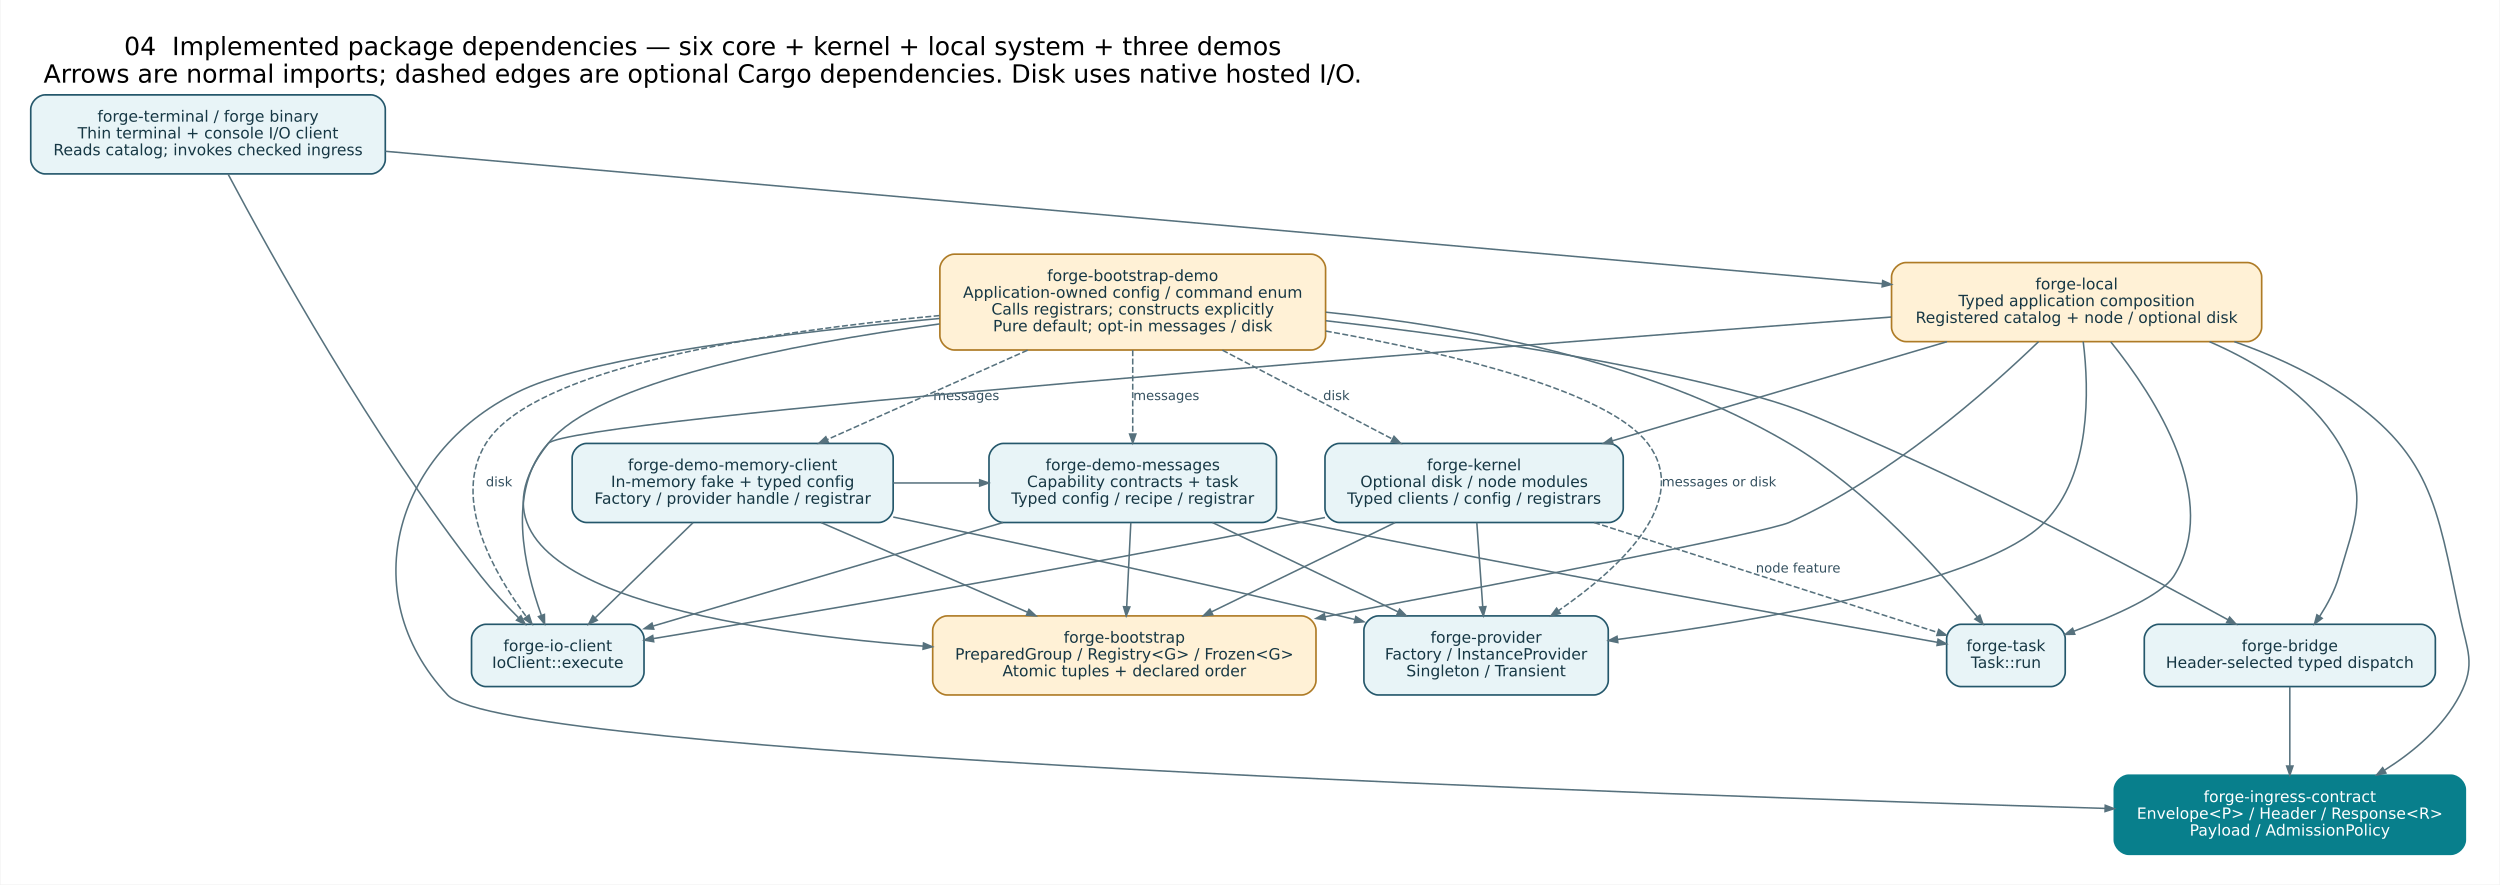
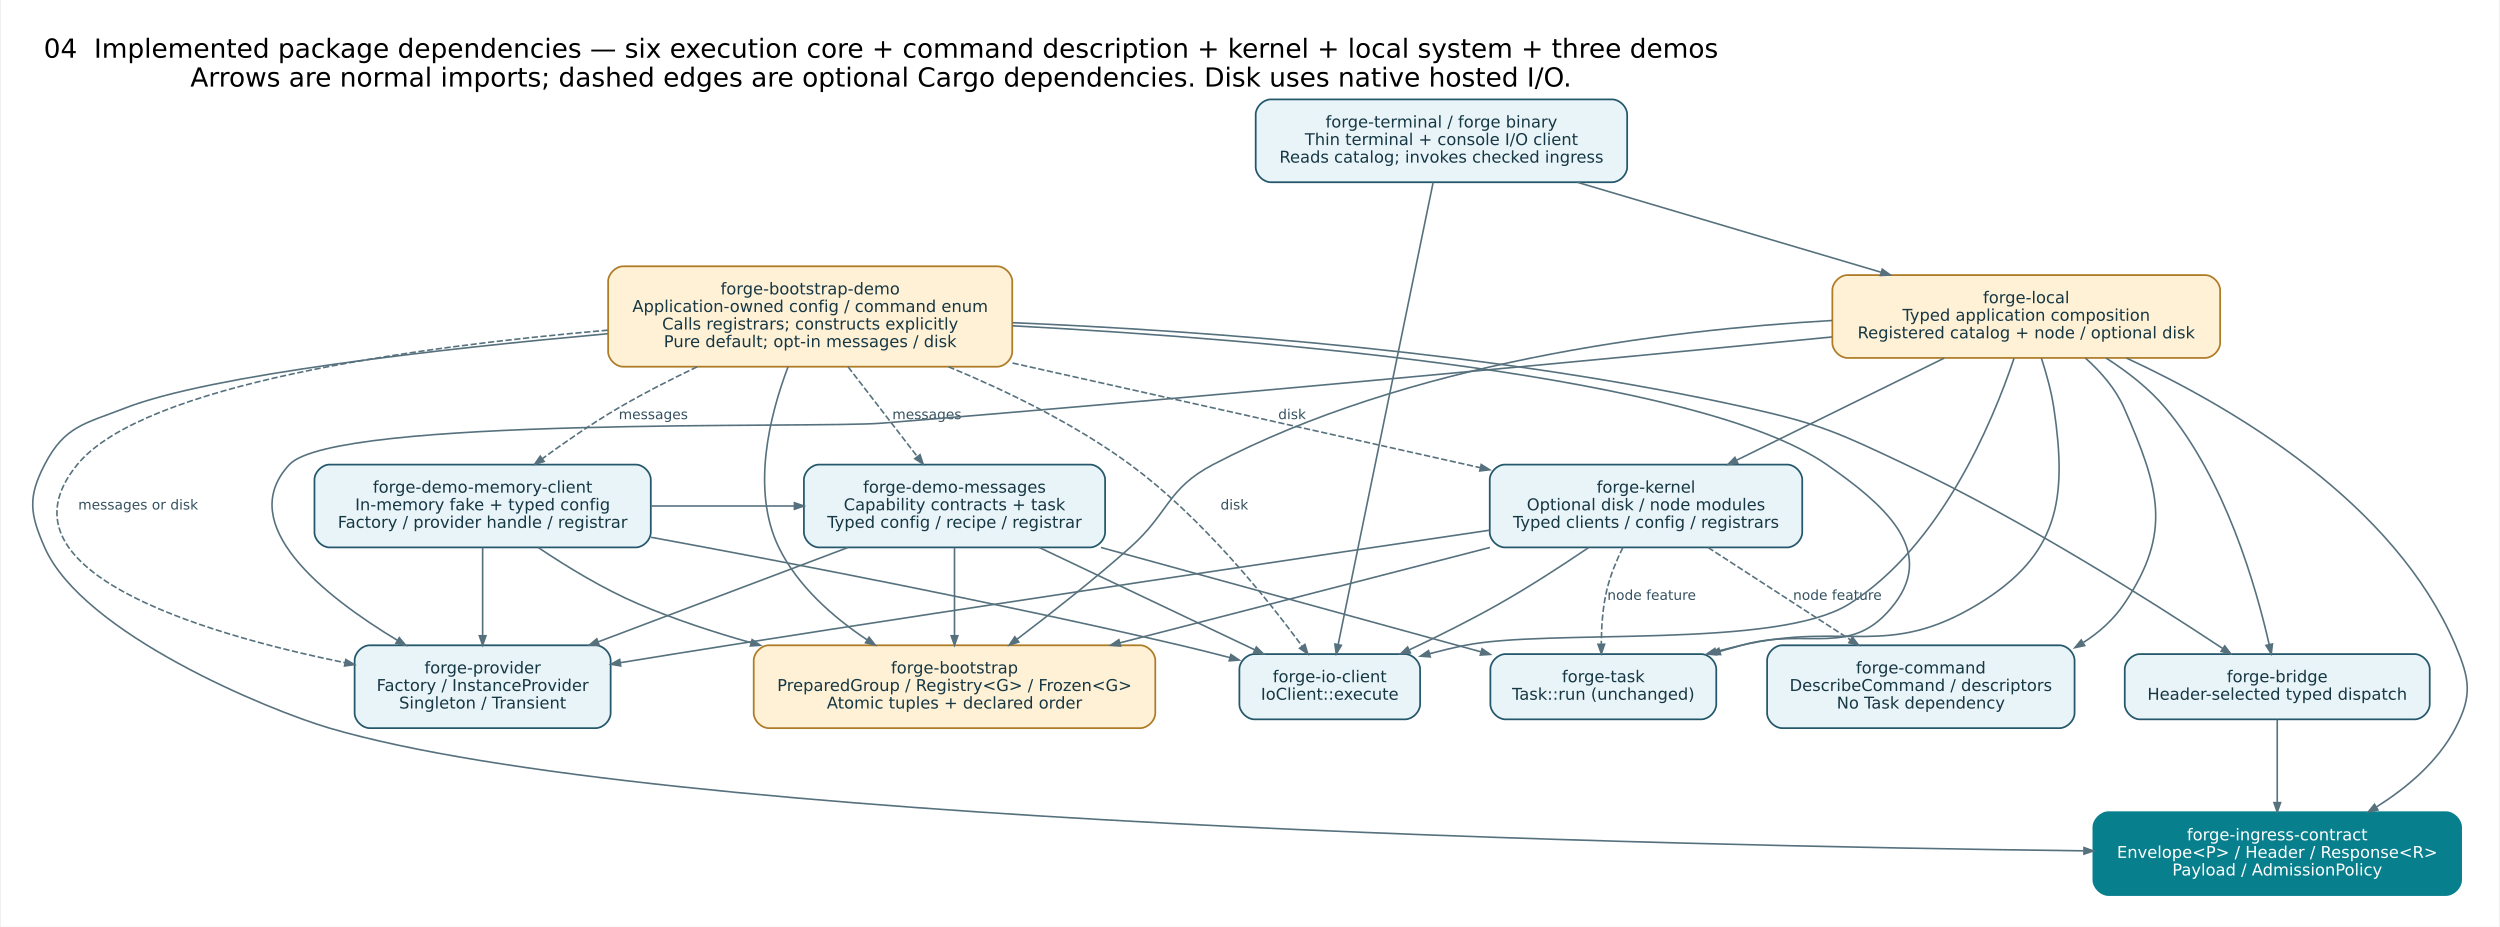
- <svg xmlns="http://www.w3.org/2000/svg" width="2086pt" height="738pt" viewBox="0.00 0.00 2086.21 738.40">
+ <svg xmlns="http://www.w3.org/2000/svg" width="1991pt" height="738pt" viewBox="0.00 0.00 1990.52 738.40">
  <g id="graph0" class="graph" transform="scale(1 1) rotate(0) translate(25.2 713.2)">
-     <polygon fill="white" stroke="transparent" points="-25.2,25.2 -25.2,-713.2 2061.01,-713.2 2061.01,25.2 -25.2,25.2" />
-     <text text-anchor="middle" x="561" y="-667.2" font-family="DejaVu Sans" font-size="21.00">04  Implemented package dependencies — six core + kernel + local system + three demos</text>
-     <text text-anchor="middle" x="561" y="-644.2" font-family="DejaVu Sans" font-size="21.00">Arrows are normal imports; dashed edges are optional Cargo dependencies. Disk uses native hosted I/O.</text>
+     <polygon fill="white" stroke="transparent" points="-25.2,25.2 -25.2,-713.2 1965.32,-713.2 1965.32,25.2 -25.2,25.2" />
+     <text text-anchor="middle" x="676" y="-667.2" font-family="DejaVu Sans" font-size="21.00">04  Implemented package dependencies — six execution core + command description + kernel + local system + three demos</text>
+     <text text-anchor="middle" x="676" y="-644.2" font-family="DejaVu Sans" font-size="21.00">Arrows are normal imports; dashed edges are optional Cargo dependencies. Disk uses native hosted I/O.</text>
    <g id="node1" class="node">
-       <path fill="#fff1d6" stroke="#ae7b26" stroke-width="1.4" d="M1069,-501C1069,-501 771,-501 771,-501 765,-501 759,-495 759,-489 759,-489 759,-433 759,-433 759,-427 765,-421 771,-421 771,-421 1069,-421 1069,-421 1075,-421 1081,-427 1081,-433 1081,-433 1081,-489 1081,-489 1081,-495 1075,-501 1069,-501" />
-       <text text-anchor="middle" x="920" y="-478.6" font-family="DejaVu Sans" font-size="13.00" fill="#163744">forge-bootstrap-demo</text>
-       <text text-anchor="middle" x="920" y="-464.6" font-family="DejaVu Sans" font-size="13.00" fill="#163744">Application-owned config / command enum</text>
-       <text text-anchor="middle" x="920" y="-450.6" font-family="DejaVu Sans" font-size="13.00" fill="#163744">Calls registrars; constructs explicitly</text>
-       <text text-anchor="middle" x="920" y="-436.6" font-family="DejaVu Sans" font-size="13.00" fill="#163744">Pure default; opt-in messages / disk</text>
+       <path fill="#fff1d6" stroke="#ae7b26" stroke-width="1.4" d="M768.6,-501C768.6,-501 470.6,-501 470.6,-501 464.6,-501 458.6,-495 458.6,-489 458.6,-489 458.6,-433 458.6,-433 458.6,-427 464.6,-421 470.6,-421 470.6,-421 768.6,-421 768.6,-421 774.6,-421 780.6,-427 780.6,-433 780.6,-433 780.6,-489 780.6,-489 780.6,-495 774.6,-501 768.6,-501" />
+       <text text-anchor="middle" x="619.6" y="-478.6" font-family="DejaVu Sans" font-size="13.00" fill="#163744">forge-bootstrap-demo</text>
+       <text text-anchor="middle" x="619.6" y="-464.6" font-family="DejaVu Sans" font-size="13.00" fill="#163744">Application-owned config / command enum</text>
+       <text text-anchor="middle" x="619.6" y="-450.6" font-family="DejaVu Sans" font-size="13.00" fill="#163744">Calls registrars; constructs explicitly</text>
+       <text text-anchor="middle" x="619.6" y="-436.6" font-family="DejaVu Sans" font-size="13.00" fill="#163744">Pure default; opt-in messages / disk</text>
    </g>
    <g id="node2" class="node">
-       <path fill="#e8f4f7" stroke="#24576b" stroke-width="1.4" d="M1317.5,-343C1317.5,-343 1092.5,-343 1092.5,-343 1086.5,-343 1080.5,-337 1080.5,-331 1080.5,-331 1080.5,-289 1080.5,-289 1080.5,-283 1086.5,-277 1092.5,-277 1092.5,-277 1317.5,-277 1317.5,-277 1323.5,-277 1329.5,-283 1329.5,-289 1329.5,-289 1329.5,-331 1329.5,-331 1329.5,-337 1323.5,-343 1317.5,-343" />
-       <text text-anchor="middle" x="1205" y="-320.6" font-family="DejaVu Sans" font-size="13.00" fill="#163744">forge-kernel</text>
-       <text text-anchor="middle" x="1205" y="-306.6" font-family="DejaVu Sans" font-size="13.00" fill="#163744">Optional disk / node modules</text>
-       <text text-anchor="middle" x="1205" y="-292.6" font-family="DejaVu Sans" font-size="13.00" fill="#163744">Typed clients / config / registrars</text>
+       <path fill="#e8f4f7" stroke="#24576b" stroke-width="1.4" d="M1398.1,-343C1398.1,-343 1173.1,-343 1173.1,-343 1167.1,-343 1161.1,-337 1161.1,-331 1161.1,-331 1161.1,-289 1161.1,-289 1161.1,-283 1167.1,-277 1173.1,-277 1173.1,-277 1398.1,-277 1398.1,-277 1404.1,-277 1410.1,-283 1410.1,-289 1410.1,-289 1410.1,-331 1410.1,-331 1410.1,-337 1404.1,-343 1398.1,-343" />
+       <text text-anchor="middle" x="1285.6" y="-320.6" font-family="DejaVu Sans" font-size="13.00" fill="#163744">forge-kernel</text>
+       <text text-anchor="middle" x="1285.6" y="-306.6" font-family="DejaVu Sans" font-size="13.00" fill="#163744">Optional disk / node modules</text>
+       <text text-anchor="middle" x="1285.6" y="-292.6" font-family="DejaVu Sans" font-size="13.00" fill="#163744">Typed clients / config / registrars</text>
    </g>
    <g id="edge7" class="edge">
-       <path fill="none" stroke="#56717d" stroke-width="1.3" stroke-dasharray="5,2" d="M994.88,-420.85C1038.87,-397.85 1094.05,-369 1136.83,-346.64" />
-       <polygon fill="#56717d" stroke="#56717d" stroke-width="1.3" points="1138.15,-348.91 1143.58,-343.11 1135.72,-344.26 1138.15,-348.91" />
-       <text text-anchor="middle" x="1090" y="-379.2" font-family="DejaVu Sans" font-size="11.00" fill="#34505f">disk</text>
+       <path fill="none" stroke="#56717d" stroke-width="1.3" stroke-dasharray="5,2" d="M780.82,-423.93C895.02,-398.38 1046.32,-364.53 1153.41,-340.57" />
+       <polygon fill="#56717d" stroke="#56717d" stroke-width="1.3" points="1154.3,-343.07 1161.04,-338.87 1153.15,-337.94 1154.3,-343.07" />
+       <text text-anchor="middle" x="1003.6" y="-379.2" font-family="DejaVu Sans" font-size="11.00" fill="#34505f">disk</text>
    </g>
    <g id="node5" class="node">
-       <path fill="#e8f4f7" stroke="#24576b" stroke-width="1.4" d="M1028,-343C1028,-343 812,-343 812,-343 806,-343 800,-337 800,-331 800,-331 800,-289 800,-289 800,-283 806,-277 812,-277 812,-277 1028,-277 1028,-277 1034,-277 1040,-283 1040,-289 1040,-289 1040,-331 1040,-331 1040,-337 1034,-343 1028,-343" />
-       <text text-anchor="middle" x="920" y="-320.6" font-family="DejaVu Sans" font-size="13.00" fill="#163744">forge-demo-messages</text>
-       <text text-anchor="middle" x="920" y="-306.6" font-family="DejaVu Sans" font-size="13.00" fill="#163744">Capability contracts + task</text>
-       <text text-anchor="middle" x="920" y="-292.6" font-family="DejaVu Sans" font-size="13.00" fill="#163744">Typed config / recipe / registrar</text>
+       <path fill="#e8f4f7" stroke="#24576b" stroke-width="1.4" d="M842.6,-343C842.6,-343 626.6,-343 626.6,-343 620.6,-343 614.6,-337 614.6,-331 614.6,-331 614.6,-289 614.6,-289 614.6,-283 620.6,-277 626.6,-277 626.6,-277 842.6,-277 842.6,-277 848.6,-277 854.6,-283 854.6,-289 854.6,-289 854.6,-331 854.6,-331 854.6,-337 848.6,-343 842.6,-343" />
+       <text text-anchor="middle" x="734.6" y="-320.6" font-family="DejaVu Sans" font-size="13.00" fill="#163744">forge-demo-messages</text>
+       <text text-anchor="middle" x="734.6" y="-306.6" font-family="DejaVu Sans" font-size="13.00" fill="#163744">Capability contracts + task</text>
+       <text text-anchor="middle" x="734.6" y="-292.6" font-family="DejaVu Sans" font-size="13.00" fill="#163744">Typed config / recipe / registrar</text>
    </g>
    <g id="edge5" class="edge">
-       <path fill="none" stroke="#56717d" stroke-width="1.3" stroke-dasharray="5,2" d="M920,-420.85C920,-399.35 920,-372.73 920,-351.09" />
-       <polygon fill="#56717d" stroke="#56717d" stroke-width="1.3" points="922.63,-350.85 920,-343.35 917.38,-350.85 922.63,-350.85" />
-       <text text-anchor="middle" x="948" y="-379.2" font-family="DejaVu Sans" font-size="11.00" fill="#34505f">messages</text>
+       <path fill="none" stroke="#56717d" stroke-width="1.3" stroke-dasharray="5,2" d="M649.82,-420.85C666.85,-398.78 688.04,-371.33 704.97,-349.39" />
+       <polygon fill="#56717d" stroke="#56717d" stroke-width="1.3" points="707.13,-350.89 709.63,-343.35 702.97,-347.69 707.13,-350.89" />
+       <text text-anchor="middle" x="712.6" y="-379.2" font-family="DejaVu Sans" font-size="11.00" fill="#34505f">messages</text>
    </g>
    <g id="node6" class="node">
-       <path fill="#e8f4f7" stroke="#24576b" stroke-width="1.4" d="M708,-343C708,-343 464,-343 464,-343 458,-343 452,-337 452,-331 452,-331 452,-289 452,-289 452,-283 458,-277 464,-277 464,-277 708,-277 708,-277 714,-277 720,-283 720,-289 720,-289 720,-331 720,-331 720,-337 714,-343 708,-343" />
-       <text text-anchor="middle" x="586" y="-320.6" font-family="DejaVu Sans" font-size="13.00" fill="#163744">forge-demo-memory-client</text>
-       <text text-anchor="middle" x="586" y="-306.6" font-family="DejaVu Sans" font-size="13.00" fill="#163744">In-memory fake + typed config</text>
-       <text text-anchor="middle" x="586" y="-292.6" font-family="DejaVu Sans" font-size="13.00" fill="#163744">Factory / provider handle / registrar</text>
+       <path fill="#e8f4f7" stroke="#24576b" stroke-width="1.4" d="M480.6,-343C480.6,-343 236.6,-343 236.6,-343 230.6,-343 224.6,-337 224.6,-331 224.6,-331 224.6,-289 224.6,-289 224.6,-283 230.6,-277 236.6,-277 236.6,-277 480.6,-277 480.6,-277 486.6,-277 492.6,-283 492.6,-289 492.6,-289 492.6,-331 492.6,-331 492.6,-337 486.6,-343 480.6,-343" />
+       <text text-anchor="middle" x="358.6" y="-320.6" font-family="DejaVu Sans" font-size="13.00" fill="#163744">forge-demo-memory-client</text>
+       <text text-anchor="middle" x="358.6" y="-306.6" font-family="DejaVu Sans" font-size="13.00" fill="#163744">In-memory fake + typed config</text>
+       <text text-anchor="middle" x="358.6" y="-292.6" font-family="DejaVu Sans" font-size="13.00" fill="#163744">Factory / provider handle / registrar</text>
    </g>
    <g id="edge6" class="edge">
-       <path fill="none" stroke="#56717d" stroke-width="1.3" stroke-dasharray="5,2" d="M832.25,-420.85C780.37,-397.71 715.22,-368.65 664.97,-346.23" />
-       <polygon fill="#56717d" stroke="#56717d" stroke-width="1.3" points="665.9,-343.77 657.98,-343.11 663.76,-348.56 665.9,-343.77" />
-       <text text-anchor="middle" x="781" y="-379.2" font-family="DejaVu Sans" font-size="11.00" fill="#34505f">messages</text>
+       <path fill="none" stroke="#56717d" stroke-width="1.3" stroke-dasharray="5,2" d="M529.62,-420.95C508.57,-410.91 486.49,-399.64 466.6,-388 446.07,-375.98 424.52,-361.12 406.12,-347.67" />
+       <polygon fill="#56717d" stroke="#56717d" stroke-width="1.3" points="407.6,-345.5 400,-343.17 404.49,-349.73 407.6,-345.5" />
+       <text text-anchor="middle" x="494.6" y="-379.2" font-family="DejaVu Sans" font-size="11.00" fill="#34505f">messages</text>
    </g>
    <g id="node7" class="node">
-       <path fill="#fff1d6" stroke="#ae7b26" stroke-width="1.4" d="M1061,-199C1061,-199 765,-199 765,-199 759,-199 753,-193 753,-187 753,-187 753,-145 753,-145 753,-139 759,-133 765,-133 765,-133 1061,-133 1061,-133 1067,-133 1073,-139 1073,-145 1073,-145 1073,-187 1073,-187 1073,-193 1067,-199 1061,-199" />
-       <text text-anchor="middle" x="913" y="-176.6" font-family="DejaVu Sans" font-size="13.00" fill="#163744">forge-bootstrap</text>
-       <text text-anchor="middle" x="913" y="-162.6" font-family="DejaVu Sans" font-size="13.00" fill="#163744">PreparedGroup / Registry&lt;G&gt; / Frozen&lt;G&gt;</text>
-       <text text-anchor="middle" x="913" y="-148.6" font-family="DejaVu Sans" font-size="13.00" fill="#163744">Atomic tuples + declared order</text>
+       <path fill="#fff1d6" stroke="#ae7b26" stroke-width="1.4" d="M882.6,-199C882.6,-199 586.6,-199 586.6,-199 580.6,-199 574.6,-193 574.6,-187 574.6,-187 574.6,-145 574.6,-145 574.6,-139 580.6,-133 586.6,-133 586.6,-133 882.6,-133 882.6,-133 888.6,-133 894.6,-139 894.6,-145 894.6,-145 894.6,-187 894.6,-187 894.6,-193 888.6,-199 882.6,-199" />
+       <text text-anchor="middle" x="734.6" y="-176.6" font-family="DejaVu Sans" font-size="13.00" fill="#163744">forge-bootstrap</text>
+       <text text-anchor="middle" x="734.6" y="-162.6" font-family="DejaVu Sans" font-size="13.00" fill="#163744">PreparedGroup / Registry&lt;G&gt; / Frozen&lt;G&gt;</text>
+       <text text-anchor="middle" x="734.6" y="-148.6" font-family="DejaVu Sans" font-size="13.00" fill="#163744">Atomic tuples + declared order</text>
    </g>
    <g id="edge1" class="edge">
-       <path fill="none" stroke="#56717d" stroke-width="1.3" d="M758.78,-442.78C632.78,-425.61 472.43,-394.27 432,-343 340.17,-226.56 572.12,-187.13 744.96,-173.8" />
-       <polygon fill="#56717d" stroke="#56717d" stroke-width="1.3" points="745.35,-176.4 752.63,-173.22 744.95,-171.17 745.35,-176.4" />
+       <path fill="none" stroke="#56717d" stroke-width="1.3" d="M601.95,-420.84C587.36,-382.34 572.31,-322.86 594.6,-277 609.55,-246.24 637.72,-221.53 664.9,-203.37" />
+       <polygon fill="#56717d" stroke="#56717d" stroke-width="1.3" points="666.56,-205.43 671.41,-199.13 663.69,-201.03 666.56,-205.43" />
    </g>
    <g id="node8" class="node">
-       <path fill="#e8f4f7" stroke="#24576b" stroke-width="1.4" d="M1995.5,-192C1995.5,-192 1776.5,-192 1776.5,-192 1770.5,-192 1764.5,-186 1764.5,-180 1764.5,-180 1764.5,-152 1764.5,-152 1764.5,-146 1770.5,-140 1776.5,-140 1776.5,-140 1995.5,-140 1995.5,-140 2001.5,-140 2007.5,-146 2007.5,-152 2007.5,-152 2007.5,-180 2007.5,-180 2007.5,-186 2001.5,-192 1995.5,-192" />
-       <text text-anchor="middle" x="1886" y="-169.6" font-family="DejaVu Sans" font-size="13.00" fill="#163744">forge-bridge</text>
-       <text text-anchor="middle" x="1886" y="-155.6" font-family="DejaVu Sans" font-size="13.00" fill="#163744">Header-selected typed dispatch</text>
+       <path fill="#e8f4f7" stroke="#24576b" stroke-width="1.4" d="M1898.1,-192C1898.1,-192 1679.1,-192 1679.1,-192 1673.1,-192 1667.1,-186 1667.1,-180 1667.1,-180 1667.1,-152 1667.1,-152 1667.1,-146 1673.1,-140 1679.1,-140 1679.1,-140 1898.1,-140 1898.1,-140 1904.1,-140 1910.1,-146 1910.1,-152 1910.1,-152 1910.1,-180 1910.1,-180 1910.1,-186 1904.1,-192 1898.1,-192" />
+       <text text-anchor="middle" x="1788.6" y="-169.6" font-family="DejaVu Sans" font-size="13.00" fill="#163744">forge-bridge</text>
+       <text text-anchor="middle" x="1788.6" y="-155.6" font-family="DejaVu Sans" font-size="13.00" fill="#163744">Header-selected typed dispatch</text>
    </g>
    <g id="edge2" class="edge">
-       <path fill="none" stroke="#56717d" stroke-width="1.3" d="M1081.23,-445.42C1179.79,-434.38 1307.85,-416.18 1419,-388 1475.02,-373.8 1488.06,-366.17 1541,-343 1647.6,-296.34 1767.73,-232.34 1834.39,-195.76" />
-       <polygon fill="#56717d" stroke="#56717d" stroke-width="1.3" points="1835.76,-198.01 1841.07,-192.09 1833.23,-193.4 1835.76,-198.01" />
+       <path fill="none" stroke="#56717d" stroke-width="1.3" d="M780.84,-456.07C933.57,-449.63 1168.54,-432.67 1367.6,-388 1425.21,-375.07 1439.21,-368.2 1492.6,-343 1586.31,-298.77 1688.81,-233.76 1745.24,-196.38" />
+       <polygon fill="#56717d" stroke="#56717d" stroke-width="1.3" points="1746.77,-198.52 1751.56,-192.18 1743.86,-194.14 1746.77,-198.52" />
    </g>
    <g id="node9" class="node">
-       <path fill="#087f8c" stroke="#087f8c" stroke-width="1.4" d="M2020.5,-66C2020.5,-66 1751.5,-66 1751.5,-66 1745.5,-66 1739.5,-60 1739.5,-54 1739.5,-54 1739.5,-12 1739.5,-12 1739.5,-6 1745.5,0 1751.5,0 1751.5,0 2020.5,0 2020.5,0 2026.5,0 2032.5,-6 2032.5,-12 2032.5,-12 2032.5,-54 2032.5,-54 2032.5,-60 2026.5,-66 2020.5,-66" />
-       <text text-anchor="middle" x="1886" y="-43.6" font-family="DejaVu Sans" font-size="13.00" fill="white">forge-ingress-contract</text>
-       <text text-anchor="middle" x="1886" y="-29.6" font-family="DejaVu Sans" font-size="13.00" fill="white">Envelope&lt;P&gt; / Header / Response&lt;R&gt;</text>
-       <text text-anchor="middle" x="1886" y="-15.6" font-family="DejaVu Sans" font-size="13.00" fill="white">Payload / AdmissionPolicy</text>
+       <path fill="#087f8c" stroke="#087f8c" stroke-width="1.4" d="M1923.1,-66C1923.1,-66 1654.1,-66 1654.1,-66 1648.1,-66 1642.1,-60 1642.1,-54 1642.1,-54 1642.1,-12 1642.1,-12 1642.1,-6 1648.1,0 1654.1,0 1654.1,0 1923.1,0 1923.1,0 1929.1,0 1935.1,-6 1935.1,-12 1935.1,-12 1935.1,-54 1935.1,-54 1935.1,-60 1929.1,-66 1923.1,-66" />
+       <text text-anchor="middle" x="1788.6" y="-43.6" font-family="DejaVu Sans" font-size="13.00" fill="white">forge-ingress-contract</text>
+       <text text-anchor="middle" x="1788.6" y="-29.6" font-family="DejaVu Sans" font-size="13.00" fill="white">Envelope&lt;P&gt; / Header / Response&lt;R&gt;</text>
+       <text text-anchor="middle" x="1788.6" y="-15.6" font-family="DejaVu Sans" font-size="13.00" fill="white">Payload / AdmissionPolicy</text>
    </g>
    <g id="edge3" class="edge">
-       <path fill="none" stroke="#56717d" stroke-width="1.3" d="M758.9,-447.33C633.64,-435.62 471.34,-415.8 411,-388 304.97,-339.15 268.15,-218.16 348,-133 394.86,-83.03 1351.33,-49.64 1731.83,-38.3" />
-       <polygon fill="#56717d" stroke="#56717d" stroke-width="1.3" points="1731.91,-40.92 1739.33,-38.07 1731.75,-35.67 1731.91,-40.92" />
+       <path fill="none" stroke="#56717d" stroke-width="1.3" d="M458.33,-447.29C323.16,-435.08 141.69,-414.56 73.6,-388 41.21,-375.36 25.63,-373.86 9.6,-343 -3.92,-316.97 -2.2,-303.86 9.6,-277 39.82,-208.23 188.14,-147.23 236.6,-133 495.32,-57.02 1295.12,-39.34 1634.16,-35.23" />
+       <polygon fill="#56717d" stroke="#56717d" stroke-width="1.3" points="1634.62,-37.85 1642.08,-35.14 1634.55,-32.6 1634.62,-37.85" />
    </g>
    <g id="node10" class="node">
-       <path fill="#e8f4f7" stroke="#24576b" stroke-width="1.4" d="M1305,-199C1305,-199 1125,-199 1125,-199 1119,-199 1113,-193 1113,-187 1113,-187 1113,-145 1113,-145 1113,-139 1119,-133 1125,-133 1125,-133 1305,-133 1305,-133 1311,-133 1317,-139 1317,-145 1317,-145 1317,-187 1317,-187 1317,-193 1311,-199 1305,-199" />
-       <text text-anchor="middle" x="1215" y="-176.6" font-family="DejaVu Sans" font-size="13.00" fill="#163744">forge-provider</text>
-       <text text-anchor="middle" x="1215" y="-162.6" font-family="DejaVu Sans" font-size="13.00" fill="#163744">Factory / InstanceProvider</text>
-       <text text-anchor="middle" x="1215" y="-148.6" font-family="DejaVu Sans" font-size="13.00" fill="#163744">Singleton / Transient</text>
+       <path fill="#e8f4f7" stroke="#24576b" stroke-width="1.4" d="M448.6,-199C448.6,-199 268.6,-199 268.6,-199 262.6,-199 256.6,-193 256.6,-187 256.6,-187 256.6,-145 256.6,-145 256.6,-139 262.6,-133 268.6,-133 268.6,-133 448.6,-133 448.6,-133 454.6,-133 460.6,-139 460.6,-145 460.6,-145 460.6,-187 460.6,-187 460.6,-193 454.6,-199 448.6,-199" />
+       <text text-anchor="middle" x="358.6" y="-176.6" font-family="DejaVu Sans" font-size="13.00" fill="#163744">forge-provider</text>
+       <text text-anchor="middle" x="358.6" y="-162.6" font-family="DejaVu Sans" font-size="13.00" fill="#163744">Factory / InstanceProvider</text>
+       <text text-anchor="middle" x="358.6" y="-148.6" font-family="DejaVu Sans" font-size="13.00" fill="#163744">Singleton / Transient</text>
    </g>
    <g id="edge9" class="edge">
-       <path fill="none" stroke="#56717d" stroke-width="1.3" stroke-dasharray="5,2" d="M1081.17,-436.82C1188.9,-417.65 1316.76,-386.49 1350,-343 1386.96,-294.63 1326.81,-238.89 1275.37,-203.33" />
-       <polygon fill="#56717d" stroke="#56717d" stroke-width="1.3" points="1276.83,-201.14 1269.15,-199.09 1273.88,-205.48 1276.83,-201.14" />
-       <text text-anchor="middle" x="1409.5" y="-307.2" font-family="DejaVu Sans" font-size="11.00" fill="#34505f">messages or disk</text>
+       <path fill="none" stroke="#56717d" stroke-width="1.3" stroke-dasharray="5,2" d="M458.38,-450.1C304.4,-436.87 88.2,-407.18 35.6,-343 -32.94,-259.36 130.51,-209.37 249.03,-185.1" />
+       <polygon fill="#56717d" stroke="#56717d" stroke-width="1.3" points="249.59,-187.67 256.42,-183.61 248.55,-182.52 249.59,-187.67" />
+       <text text-anchor="middle" x="84.1" y="-307.2" font-family="DejaVu Sans" font-size="11.00" fill="#34505f">messages or disk</text>
    </g>
    <g id="node11" class="node">
-       <path fill="#e8f4f7" stroke="#24576b" stroke-width="1.4" d="M1686.5,-192C1686.5,-192 1611.5,-192 1611.5,-192 1605.5,-192 1599.5,-186 1599.5,-180 1599.5,-180 1599.5,-152 1599.5,-152 1599.5,-146 1605.5,-140 1611.5,-140 1611.5,-140 1686.5,-140 1686.5,-140 1692.5,-140 1698.5,-146 1698.5,-152 1698.5,-152 1698.5,-180 1698.5,-180 1698.5,-186 1692.5,-192 1686.5,-192" />
-       <text text-anchor="middle" x="1649" y="-169.6" font-family="DejaVu Sans" font-size="13.00" fill="#163744">forge-task</text>
-       <text text-anchor="middle" x="1649" y="-155.6" font-family="DejaVu Sans" font-size="13.00" fill="#163744">Task::run</text>
+       <path fill="#e8f4f7" stroke="#24576b" stroke-width="1.4" d="M1329.6,-192C1329.6,-192 1173.6,-192 1173.6,-192 1167.6,-192 1161.6,-186 1161.6,-180 1161.6,-180 1161.6,-152 1161.6,-152 1161.6,-146 1167.6,-140 1173.6,-140 1173.6,-140 1329.6,-140 1329.6,-140 1335.6,-140 1341.6,-146 1341.6,-152 1341.6,-152 1341.6,-180 1341.6,-180 1341.6,-186 1335.6,-192 1329.6,-192" />
+       <text text-anchor="middle" x="1251.6" y="-169.6" font-family="DejaVu Sans" font-size="13.00" fill="#163744">forge-task</text>
+       <text text-anchor="middle" x="1251.6" y="-155.6" font-family="DejaVu Sans" font-size="13.00" fill="#163744">Task::run (unchanged)</text>
    </g>
    <g id="edge4" class="edge">
-       <path fill="none" stroke="#56717d" stroke-width="1.3" d="M1081.2,-452.57C1195.91,-441.09 1349.98,-412.67 1468,-343 1533.38,-304.4 1593.16,-237.45 1624.98,-198.19" />
-       <polygon fill="#56717d" stroke="#56717d" stroke-width="1.3" points="1627.19,-199.63 1629.84,-192.14 1623.1,-196.34 1627.19,-199.63" />
+       <path fill="none" stroke="#56717d" stroke-width="1.3" d="M780.9,-453.59C986.49,-442.58 1327.52,-413.96 1429.6,-343 1474.65,-311.69 1516.95,-275.56 1483.6,-232 1449.46,-187.4 1415.68,-214.18 1361.6,-199 1356.01,-197.43 1350.27,-195.81 1344.48,-194.15" />
+       <polygon fill="#56717d" stroke="#56717d" stroke-width="1.3" points="1345.06,-191.59 1337.13,-192.05 1343.62,-196.64 1345.06,-191.59" />
+     </g>
+     <g id="node13" class="node">
+       <path fill="#e8f4f7" stroke="#24576b" stroke-width="1.4" d="M1093.6,-192C1093.6,-192 973.6,-192 973.6,-192 967.6,-192 961.6,-186 961.6,-180 961.6,-180 961.6,-152 961.6,-152 961.6,-146 967.6,-140 973.6,-140 973.6,-140 1093.6,-140 1093.6,-140 1099.6,-140 1105.6,-146 1105.6,-152 1105.6,-152 1105.6,-180 1105.6,-180 1105.6,-186 1099.6,-192 1093.6,-192" />
+       <text text-anchor="middle" x="1033.6" y="-169.6" font-family="DejaVu Sans" font-size="13.00" fill="#163744">forge-io-client</text>
+       <text text-anchor="middle" x="1033.6" y="-155.6" font-family="DejaVu Sans" font-size="13.00" fill="#163744">IoClient::execute</text>
+     </g>
+     <g id="edge8" class="edge">
+       <path fill="none" stroke="#56717d" stroke-width="1.3" stroke-dasharray="5,2" d="M729.77,-420.97C776.8,-401.47 830.82,-375.13 874.6,-343 931.4,-301.31 983.3,-236.73 1011.48,-198.48" />
+       <polygon fill="#56717d" stroke="#56717d" stroke-width="1.3" points="1013.83,-199.72 1016.13,-192.11 1009.59,-196.62 1013.83,-199.72" />
+       <text text-anchor="middle" x="957.6" y="-307.2" font-family="DejaVu Sans" font-size="11.00" fill="#34505f">disk</text>
+     </g>
+     <g id="edge10" class="edge">
+       <path fill="none" stroke="#56717d" stroke-width="1.3" d="M1161.26,-276.96C1073.43,-254.32 955.91,-224.03 866.44,-200.98" />
+       <polygon fill="#56717d" stroke="#56717d" stroke-width="1.3" points="866.89,-198.38 858.97,-199.05 865.58,-203.46 866.89,-198.38" />
+     </g>
+     <g id="edge11" class="edge">
+       <path fill="none" stroke="#56717d" stroke-width="1.3" d="M1161.04,-290.74C1015.49,-269.29 767.45,-232.39 554.6,-199 526.62,-194.61 496.41,-189.74 468.28,-185.15" />
+       <polygon fill="#56717d" stroke="#56717d" stroke-width="1.3" points="468.62,-182.55 460.8,-183.93 467.78,-187.73 468.62,-182.55" />
+     </g>
+     <g id="edge13" class="edge">
+       <path fill="none" stroke="#56717d" stroke-width="1.3" stroke-dasharray="5,2" d="M1267.13,-276.9C1262.14,-266.7 1257.36,-255.17 1254.6,-244 1251.12,-229.89 1250.05,-213.88 1249.98,-200.13" />
+       <polygon fill="#56717d" stroke="#56717d" stroke-width="1.3" points="1252.6,-199.85 1250.04,-192.33 1247.35,-199.81 1252.6,-199.85" />
+       <text text-anchor="middle" x="1290.1" y="-235.2" font-family="DejaVu Sans" font-size="11.00" fill="#34505f">node feature</text>
    </g>
    <g id="node12" class="node">
-       <path fill="#e8f4f7" stroke="#24576b" stroke-width="1.4" d="M500,-192C500,-192 380,-192 380,-192 374,-192 368,-186 368,-180 368,-180 368,-152 368,-152 368,-146 374,-140 380,-140 380,-140 500,-140 500,-140 506,-140 512,-146 512,-152 512,-152 512,-180 512,-180 512,-186 506,-192 500,-192" />
-       <text text-anchor="middle" x="440" y="-169.6" font-family="DejaVu Sans" font-size="13.00" fill="#163744">forge-io-client</text>
-       <text text-anchor="middle" x="440" y="-155.6" font-family="DejaVu Sans" font-size="13.00" fill="#163744">IoClient::execute</text>
-     </g>
-     <g id="edge8" class="edge">
-       <path fill="none" stroke="#56717d" stroke-width="1.3" stroke-dasharray="5,2" d="M758.76,-449.76C614.56,-436.51 419.93,-406.98 380,-343 351.16,-296.79 386.41,-235.03 413.79,-198.3" />
-       <polygon fill="#56717d" stroke="#56717d" stroke-width="1.3" points="415.99,-199.74 418.44,-192.18 411.81,-196.56 415.99,-199.74" />
-       <text text-anchor="middle" x="391" y="-307.2" font-family="DejaVu Sans" font-size="11.00" fill="#34505f">disk</text>
-     </g>
-     <g id="edge10" class="edge">
-       <path fill="none" stroke="#56717d" stroke-width="1.3" d="M1139.11,-276.96C1093.49,-254.77 1032.77,-225.25 985.74,-202.38" />
-       <polygon fill="#56717d" stroke="#56717d" stroke-width="1.3" points="986.8,-199.97 978.91,-199.05 984.5,-204.69 986.8,-199.97" />
-     </g>
-     <g id="edge11" class="edge">
-       <path fill="none" stroke="#56717d" stroke-width="1.3" d="M1207.27,-276.78C1208.73,-255.99 1210.65,-228.8 1212.21,-206.69" />
-       <polygon fill="#56717d" stroke="#56717d" stroke-width="1.3" points="1214.83,-206.76 1212.74,-199.09 1209.59,-206.39 1214.83,-206.76" />
-     </g>
-     <g id="edge13" class="edge">
-       <path fill="none" stroke="#56717d" stroke-width="1.3" stroke-dasharray="5,2" d="M1305.2,-276.96C1393.72,-248.64 1519.67,-208.36 1591.99,-185.23" />
-       <polygon fill="#56717d" stroke="#56717d" stroke-width="1.3" points="1592.91,-187.7 1599.25,-182.91 1591.31,-182.7 1592.91,-187.7" />
-       <text text-anchor="middle" x="1475.5" y="-235.2" font-family="DejaVu Sans" font-size="11.00" fill="#34505f">node feature</text>
+       <path fill="#e8f4f7" stroke="#24576b" stroke-width="1.4" d="M1615.1,-199C1615.1,-199 1394.1,-199 1394.1,-199 1388.1,-199 1382.1,-193 1382.1,-187 1382.1,-187 1382.1,-145 1382.1,-145 1382.1,-139 1388.1,-133 1394.1,-133 1394.1,-133 1615.1,-133 1615.1,-133 1621.1,-133 1627.1,-139 1627.1,-145 1627.1,-145 1627.1,-187 1627.1,-187 1627.1,-193 1621.1,-199 1615.1,-199" />
+       <text text-anchor="middle" x="1504.6" y="-176.6" font-family="DejaVu Sans" font-size="13.00" fill="#163744">forge-command</text>
+       <text text-anchor="middle" x="1504.6" y="-162.6" font-family="DejaVu Sans" font-size="13.00" fill="#163744">DescribeCommand / descriptors</text>
+       <text text-anchor="middle" x="1504.6" y="-148.6" font-family="DejaVu Sans" font-size="13.00" fill="#163744">No Task dependency</text>
+     </g>
+     <g id="edge14" class="edge">
+       <path fill="none" stroke="#56717d" stroke-width="1.3" stroke-dasharray="5,2" d="M1335.02,-276.96C1368.75,-255.09 1413.5,-226.07 1448.55,-203.34" />
+       <polygon fill="#56717d" stroke="#56717d" stroke-width="1.3" points="1450.12,-205.46 1454.98,-199.17 1447.26,-201.05 1450.12,-205.46" />
+       <text text-anchor="middle" x="1438.1" y="-235.2" font-family="DejaVu Sans" font-size="11.00" fill="#34505f">node feature</text>
    </g>
    <g id="edge12" class="edge">
-       <path fill="none" stroke="#56717d" stroke-width="1.3" d="M1080.49,-281.17C1073.57,-279.73 1066.7,-278.33 1060,-277 866.69,-238.54 638.15,-199.69 519.88,-180.08" />
-       <polygon fill="#56717d" stroke="#56717d" stroke-width="1.3" points="520.08,-177.45 512.25,-178.82 519.22,-182.63 520.08,-177.45" />
+       <path fill="none" stroke="#56717d" stroke-width="1.3" d="M1239.81,-276.82C1218.56,-262.43 1192.72,-245.66 1168.6,-232 1145.73,-219.04 1119.88,-206.19 1096.97,-195.37" />
+       <polygon fill="#56717d" stroke="#56717d" stroke-width="1.3" points="1097.86,-192.89 1089.96,-192.09 1095.63,-197.65 1097.86,-192.89" />
    </g>
    <g id="node3" class="node">
-       <path fill="#fff1d6" stroke="#ae7b26" stroke-width="1.4" d="M1850.5,-494C1850.5,-494 1565.5,-494 1565.5,-494 1559.5,-494 1553.5,-488 1553.5,-482 1553.5,-482 1553.5,-440 1553.5,-440 1553.5,-434 1559.5,-428 1565.5,-428 1565.5,-428 1850.5,-428 1850.5,-428 1856.5,-428 1862.5,-434 1862.5,-440 1862.5,-440 1862.5,-482 1862.5,-482 1862.5,-488 1856.5,-494 1850.5,-494" />
-       <text text-anchor="middle" x="1708" y="-471.6" font-family="DejaVu Sans" font-size="13.00" fill="#163744">forge-local</text>
-       <text text-anchor="middle" x="1708" y="-457.6" font-family="DejaVu Sans" font-size="13.00" fill="#163744">Typed application composition</text>
-       <text text-anchor="middle" x="1708" y="-443.6" font-family="DejaVu Sans" font-size="13.00" fill="#163744">Registered catalog + node / optional disk</text>
-     </g>
-     <g id="edge14" class="edge">
-       <path fill="none" stroke="#56717d" stroke-width="1.3" d="M1599.78,-427.94C1517.44,-403.55 1404.34,-370.05 1320.3,-345.15" />
-       <polygon fill="#56717d" stroke="#56717d" stroke-width="1.3" points="1320.97,-342.61 1313.03,-343 1319.47,-347.65 1320.97,-342.61" />
+       <path fill="#fff1d6" stroke="#ae7b26" stroke-width="1.4" d="M1731.1,-494C1731.1,-494 1446.1,-494 1446.1,-494 1440.1,-494 1434.1,-488 1434.1,-482 1434.1,-482 1434.1,-440 1434.1,-440 1434.1,-434 1440.1,-428 1446.1,-428 1446.1,-428 1731.1,-428 1731.1,-428 1737.1,-428 1743.1,-434 1743.1,-440 1743.1,-440 1743.1,-482 1743.1,-482 1743.1,-488 1737.1,-494 1731.1,-494" />
+       <text text-anchor="middle" x="1588.6" y="-471.6" font-family="DejaVu Sans" font-size="13.00" fill="#163744">forge-local</text>
+       <text text-anchor="middle" x="1588.6" y="-457.6" font-family="DejaVu Sans" font-size="13.00" fill="#163744">Typed application composition</text>
+       <text text-anchor="middle" x="1588.6" y="-443.6" font-family="DejaVu Sans" font-size="13.00" fill="#163744">Registered catalog + node / optional disk</text>
    </g>
    <g id="edge15" class="edge">
-       <path fill="none" stroke="#56717d" stroke-width="1.3" d="M1676.23,-427.95C1633.05,-386.37 1551.59,-314.69 1468,-277 1450.07,-268.92 1237.22,-227.87 1080.44,-198.28" />
-       <polygon fill="#56717d" stroke="#56717d" stroke-width="1.3" points="1080.88,-195.69 1073.02,-196.88 1079.9,-200.85 1080.88,-195.69" />
+       <path fill="none" stroke="#56717d" stroke-width="1.3" d="M1523.23,-427.85C1474.54,-403.91 1408.09,-371.23 1357.84,-346.52" />
+       <polygon fill="#56717d" stroke="#56717d" stroke-width="1.3" points="1358.75,-344.04 1350.86,-343.09 1356.43,-348.75 1358.75,-344.04" />
    </g>
    <g id="edge16" class="edge">
-       <path fill="none" stroke="#56717d" stroke-width="1.3" d="M1818.95,-427.94C1860.34,-409.99 1903.06,-382.93 1927,-343 1952.37,-300.69 1940.7,-279.39 1927,-232 1923.63,-220.33 1917.47,-208.74 1910.93,-198.64" />
-       <polygon fill="#56717d" stroke="#56717d" stroke-width="1.3" points="1912.98,-196.99 1906.6,-192.24 1908.63,-199.93 1912.98,-196.99" />
+       <path fill="none" stroke="#56717d" stroke-width="1.3" d="M1433.92,-457.82C1297.1,-450.08 1095.71,-424.15 940.6,-343 903.84,-323.77 905.63,-304.53 874.6,-277 845.69,-251.35 811.62,-224.51 784.33,-203.77" />
+       <polygon fill="#56717d" stroke="#56717d" stroke-width="1.3" points="785.82,-201.61 778.26,-199.17 782.65,-205.79 785.82,-201.61" />
    </g>
    <g id="edge17" class="edge">
-       <path fill="none" stroke="#56717d" stroke-width="1.3" d="M1839.71,-427.97C1868.78,-417.73 1898.49,-404.6 1924,-388 2004.36,-335.71 2008.37,-292.85 2028,-199 2034.01,-170.29 2041.57,-159.01 2028,-133 2014.22,-106.59 1989.81,-85.78 1965.08,-70.21" />
-       <polygon fill="#56717d" stroke="#56717d" stroke-width="1.3" points="1966.22,-67.83 1958.45,-66.16 1963.48,-72.31 1966.22,-67.83" />
+       <path fill="none" stroke="#56717d" stroke-width="1.3" d="M1652.21,-427.88C1669.25,-416.99 1686.55,-403.58 1699.6,-388 1747.16,-331.24 1771.73,-245.78 1782.2,-199.53" />
+       <polygon fill="#56717d" stroke="#56717d" stroke-width="1.3" points="1784.77,-200.07 1783.82,-192.18 1779.64,-198.94 1784.77,-200.07" />
    </g>
    <g id="edge18" class="edge">
-       <path fill="none" stroke="#56717d" stroke-width="1.3" d="M1713.52,-427.97C1718.57,-387.07 1720.17,-316.85 1681,-277 1632.02,-227.17 1446.43,-195.35 1324.76,-179.37" />
-       <polygon fill="#56717d" stroke="#56717d" stroke-width="1.3" points="1324.98,-176.76 1317.2,-178.39 1324.3,-181.96 1324.98,-176.76" />
+       <path fill="none" stroke="#56717d" stroke-width="1.3" d="M1668.48,-427.86C1753.49,-388.52 1882.26,-312.77 1930.6,-199 1942.07,-172 1944.17,-159.01 1930.6,-133 1916.82,-106.59 1892.41,-85.78 1867.68,-70.21" />
+       <polygon fill="#56717d" stroke="#56717d" stroke-width="1.3" points="1868.82,-67.83 1861.05,-66.16 1866.08,-72.31 1868.82,-67.83" />
    </g>
    <g id="edge19" class="edge">
-       <path fill="none" stroke="#56717d" stroke-width="1.3" d="M1736.56,-427.73C1773.73,-381.6 1829.45,-295.38 1789,-232 1779.17,-216.61 1740.12,-199.18 1705.75,-186.25" />
-       <polygon fill="#56717d" stroke="#56717d" stroke-width="1.3" points="1706.45,-183.7 1698.5,-183.56 1704.62,-188.63 1706.45,-183.7" />
+       <path fill="none" stroke="#56717d" stroke-width="1.3" d="M1433.78,-444.69C1252.42,-427 942.86,-397.57 676.6,-376 624.2,-371.76 240.46,-381.45 204.6,-343 160.39,-295.58 231.25,-238.84 290.83,-202.86" />
+       <polygon fill="#56717d" stroke="#56717d" stroke-width="1.3" points="292.19,-205.1 297.29,-199.01 289.5,-200.59 292.19,-205.1" />
    </g>
    <g id="edge20" class="edge">
-       <path fill="none" stroke="#56717d" stroke-width="1.3" d="M1553.28,-448.53C1217.56,-423.3 450.7,-363.54 432,-343 396.87,-304.41 412.12,-239.07 426.2,-199.79" />
-       <polygon fill="#56717d" stroke="#56717d" stroke-width="1.3" points="428.84,-200.24 428.99,-192.3 423.91,-198.41 428.84,-200.24" />
+       <path fill="none" stroke="#56717d" stroke-width="1.3" d="M1600.65,-427.86C1604.66,-415.57 1608.61,-401.31 1610.6,-388 1621.58,-314.53 1614,-270.72 1550.6,-232 1477.83,-187.55 1444.67,-218.27 1361.6,-199 1354.99,-197.47 1348.18,-195.77 1341.35,-193.99" />
+       <polygon fill="#56717d" stroke="#56717d" stroke-width="1.3" points="1341.85,-191.4 1333.93,-192.02 1340.51,-196.48 1341.85,-191.4" />
+     </g>
+     <g id="edge21" class="edge">
+       <path fill="none" stroke="#56717d" stroke-width="1.3" d="M1635.66,-427.97C1648.08,-416.9 1659.88,-403.36 1666.6,-388 1694.41,-324.49 1705.44,-289.43 1666.6,-232 1658.14,-219.49 1646.84,-209.39 1634.13,-201.24" />
+       <polygon fill="#56717d" stroke="#56717d" stroke-width="1.3" points="1635.13,-198.78 1627.36,-197.15 1632.42,-203.27 1635.13,-198.78" />
+     </g>
+     <g id="edge22" class="edge">
+       <path fill="none" stroke="#56717d" stroke-width="1.3" d="M1578.89,-427.71C1561.65,-376.53 1520.45,-277.89 1447.6,-232 1389.73,-195.54 1208.66,-212.44 1141.6,-199 1132.28,-197.13 1122.61,-194.82 1113.05,-192.3" />
+       <polygon fill="#56717d" stroke="#56717d" stroke-width="1.3" points="1113.69,-189.76 1105.77,-190.34 1112.33,-194.82 1113.69,-189.76" />
    </g>
    <g id="node4" class="node">
-       <path fill="#e8f4f7" stroke="#24576b" stroke-width="1.4" d="M284,-634C284,-634 12,-634 12,-634 6,-634 0,-628 0,-622 0,-622 0,-580 0,-580 0,-574 6,-568 12,-568 12,-568 284,-568 284,-568 290,-568 296,-574 296,-580 296,-580 296,-622 296,-622 296,-628 290,-634 284,-634" />
-       <text text-anchor="middle" x="148" y="-611.6" font-family="DejaVu Sans" font-size="13.00" fill="#163744">forge-terminal / forge binary</text>
-       <text text-anchor="middle" x="148" y="-597.6" font-family="DejaVu Sans" font-size="13.00" fill="#163744">Thin terminal + console I/O client</text>
-       <text text-anchor="middle" x="148" y="-583.6" font-family="DejaVu Sans" font-size="13.00" fill="#163744">Reads catalog; invokes checked ingress</text>
-     </g>
-     <g id="edge21" class="edge">
-       <path fill="none" stroke="#56717d" stroke-width="1.3" d="M296.17,-586.89C589.38,-560.96 1241.5,-503.27 1545.78,-476.35" />
-       <polygon fill="#56717d" stroke="#56717d" stroke-width="1.3" points="1546.11,-478.96 1553.35,-475.68 1545.65,-473.73 1546.11,-478.96" />
-     </g>
-     <g id="edge22" class="edge">
-       <path fill="none" stroke="#56717d" stroke-width="1.3" d="M164.7,-567.92C199.68,-502 284.97,-347.81 376,-232 385.42,-220.02 396.8,-207.86 407.33,-197.35" />
-       <polygon fill="#56717d" stroke="#56717d" stroke-width="1.3" points="409.25,-199.15 412.75,-192.02 405.57,-195.41 409.25,-199.15" />
+       <path fill="#e8f4f7" stroke="#24576b" stroke-width="1.4" d="M1258.6,-634C1258.6,-634 986.6,-634 986.6,-634 980.6,-634 974.6,-628 974.6,-622 974.6,-622 974.6,-580 974.6,-580 974.6,-574 980.6,-568 986.6,-568 986.6,-568 1258.6,-568 1258.6,-568 1264.6,-568 1270.6,-574 1270.6,-580 1270.6,-580 1270.6,-622 1270.6,-622 1270.6,-628 1264.6,-634 1258.6,-634" />
+       <text text-anchor="middle" x="1122.6" y="-611.6" font-family="DejaVu Sans" font-size="13.00" fill="#163744">forge-terminal / forge binary</text>
+       <text text-anchor="middle" x="1122.6" y="-597.6" font-family="DejaVu Sans" font-size="13.00" fill="#163744">Thin terminal + console I/O client</text>
+       <text text-anchor="middle" x="1122.6" y="-583.6" font-family="DejaVu Sans" font-size="13.00" fill="#163744">Reads catalog; invokes checked ingress</text>
    </g>
    <g id="edge23" class="edge">
-       <path fill="none" stroke="#56717d" stroke-width="1.3" d="M918.41,-276.78C917.39,-255.99 916.05,-228.8 914.96,-206.69" />
-       <polygon fill="#56717d" stroke="#56717d" stroke-width="1.3" points="917.57,-206.46 914.58,-199.09 912.33,-206.71 917.57,-206.46" />
+       <path fill="none" stroke="#56717d" stroke-width="1.3" d="M1230.68,-567.99C1303.21,-546.52 1398.66,-518.25 1472.74,-496.31" />
+       <polygon fill="#56717d" stroke="#56717d" stroke-width="1.3" points="1473.85,-498.72 1480.3,-494.07 1472.36,-493.68 1473.85,-498.72" />
    </g>
    <g id="edge24" class="edge">
-       <path fill="none" stroke="#56717d" stroke-width="1.3" d="M986.57,-276.96C1032.65,-254.77 1094,-225.25 1141.51,-202.38" />
-       <polygon fill="#56717d" stroke="#56717d" stroke-width="1.3" points="1142.8,-204.67 1148.42,-199.05 1140.52,-199.94 1142.8,-204.67" />
+       <path fill="none" stroke="#56717d" stroke-width="1.3" d="M1115.99,-567.81C1099.52,-487.68 1056.82,-279.98 1040.28,-199.51" />
+       <polygon fill="#56717d" stroke="#56717d" stroke-width="1.3" points="1042.85,-198.95 1038.77,-192.13 1037.71,-200.01 1042.85,-198.95" />
    </g>
    <g id="edge25" class="edge">
-       <path fill="none" stroke="#56717d" stroke-width="1.3" d="M1040.31,-281.37C1047.31,-279.87 1054.24,-278.4 1061,-277 1254.97,-236.86 1486.29,-195.47 1591.64,-176.98" />
-       <polygon fill="#56717d" stroke="#56717d" stroke-width="1.3" points="1592.38,-179.51 1599.31,-175.63 1591.47,-174.34 1592.38,-179.51" />
+       <path fill="none" stroke="#56717d" stroke-width="1.3" d="M734.6,-276.78C734.6,-255.99 734.6,-228.8 734.6,-206.69" />
+       <polygon fill="#56717d" stroke="#56717d" stroke-width="1.3" points="737.23,-206.59 734.6,-199.09 731.98,-206.59 737.23,-206.59" />
    </g>
    <g id="edge26" class="edge">
-       <path fill="none" stroke="#56717d" stroke-width="1.3" d="M811.68,-276.96C723.02,-250.73 599.63,-214.22 519.78,-190.6" />
-       <polygon fill="#56717d" stroke="#56717d" stroke-width="1.3" points="520.13,-187.97 512.19,-188.36 518.64,-193 520.13,-187.97" />
+       <path fill="none" stroke="#56717d" stroke-width="1.3" d="M649.75,-276.96C590.54,-254.59 511.55,-224.76 450.79,-201.81" />
+       <polygon fill="#56717d" stroke="#56717d" stroke-width="1.3" points="451.41,-199.24 443.47,-199.05 449.56,-204.16 451.41,-199.24" />
    </g>
    <g id="edge27" class="edge">
-       <path fill="none" stroke="#56717d" stroke-width="1.3" d="M720.06,-310C744.02,-310 767.98,-310 791.94,-310" />
-       <polygon fill="#56717d" stroke="#56717d" stroke-width="1.3" points="792.22,-312.63 799.72,-310 792.22,-307.38 792.22,-312.63" />
+       <path fill="none" stroke="#56717d" stroke-width="1.3" d="M851.27,-276.96C942.57,-251.88 1068.06,-217.41 1154.07,-193.79" />
+       <polygon fill="#56717d" stroke="#56717d" stroke-width="1.3" points="1154.95,-196.27 1161.48,-191.75 1153.56,-191.21 1154.95,-196.27" />
    </g>
    <g id="edge28" class="edge">
-       <path fill="none" stroke="#56717d" stroke-width="1.3" d="M659.79,-276.96C711.08,-254.68 779.43,-225 832.18,-202.09" />
-       <polygon fill="#56717d" stroke="#56717d" stroke-width="1.3" points="833.36,-204.45 839.19,-199.05 831.27,-199.63 833.36,-204.45" />
+       <path fill="none" stroke="#56717d" stroke-width="1.3" d="M802.08,-276.96C853.73,-252.42 924.31,-218.91 973.92,-195.35" />
+       <polygon fill="#56717d" stroke="#56717d" stroke-width="1.3" points="975.12,-197.68 980.77,-192.09 972.87,-192.94 975.12,-197.68" />
    </g>
    <g id="edge29" class="edge">
-       <path fill="none" stroke="#56717d" stroke-width="1.3" d="M720.06,-281.55C822.47,-260.18 966.98,-229.18 1093,-199 1097.06,-198.03 1101.19,-197.02 1105.36,-196" />
-       <polygon fill="#56717d" stroke="#56717d" stroke-width="1.3" points="1106.25,-198.48 1112.9,-194.12 1104.99,-193.38 1106.25,-198.48" />
+       <path fill="none" stroke="#56717d" stroke-width="1.3" d="M492.63,-310C530.73,-310 568.83,-310 606.94,-310" />
+       <polygon fill="#56717d" stroke="#56717d" stroke-width="1.3" points="607.06,-312.63 614.56,-310 607.06,-307.38 607.06,-312.63" />
    </g>
    <g id="edge30" class="edge">
-       <path fill="none" stroke="#56717d" stroke-width="1.3" d="M552.87,-276.78C528.41,-252.99 495.34,-220.83 471.32,-197.47" />
-       <polygon fill="#56717d" stroke="#56717d" stroke-width="1.3" points="472.94,-195.37 465.73,-192.03 469.28,-199.14 472.94,-195.37" />
+       <path fill="none" stroke="#56717d" stroke-width="1.3" d="M403.02,-276.83C425.89,-261.47 454.76,-243.91 482.6,-232 510.97,-219.87 542.13,-209.59 572.57,-201.03" />
+       <polygon fill="#56717d" stroke="#56717d" stroke-width="1.3" points="573.35,-203.54 579.88,-199.01 571.95,-198.48 573.35,-203.54" />
    </g>
    <g id="edge31" class="edge">
-       <path fill="none" stroke="#56717d" stroke-width="1.3" d="M1886,-139.74C1886,-121.07 1886,-95.27 1886,-73.83" />
-       <polygon fill="#56717d" stroke="#56717d" stroke-width="1.3" points="1888.63,-73.65 1886,-66.15 1883.38,-73.65 1888.63,-73.65" />
+       <path fill="none" stroke="#56717d" stroke-width="1.3" d="M358.6,-276.78C358.6,-255.99 358.6,-228.8 358.6,-206.69" />
+       <polygon fill="#56717d" stroke="#56717d" stroke-width="1.3" points="361.23,-206.59 358.6,-199.09 355.98,-206.59 361.23,-206.59" />
+     </g>
+     <g id="edge32" class="edge">
+       <path fill="none" stroke="#56717d" stroke-width="1.3" d="M492.83,-285.07C605.78,-264.3 771.34,-232.39 914.6,-199 927.43,-196.01 940.98,-192.6 954.16,-189.16" />
+       <polygon fill="#56717d" stroke="#56717d" stroke-width="1.3" points="954.84,-191.69 961.43,-187.24 953.51,-186.62 954.84,-191.69" />
+     </g>
+     <g id="edge33" class="edge">
+       <path fill="none" stroke="#56717d" stroke-width="1.3" d="M1788.6,-139.74C1788.6,-121.07 1788.6,-95.27 1788.6,-73.83" />
+       <polygon fill="#56717d" stroke="#56717d" stroke-width="1.3" points="1791.23,-73.65 1788.6,-66.15 1785.98,-73.65 1791.23,-73.65" />
    </g>
  </g>
</svg>
